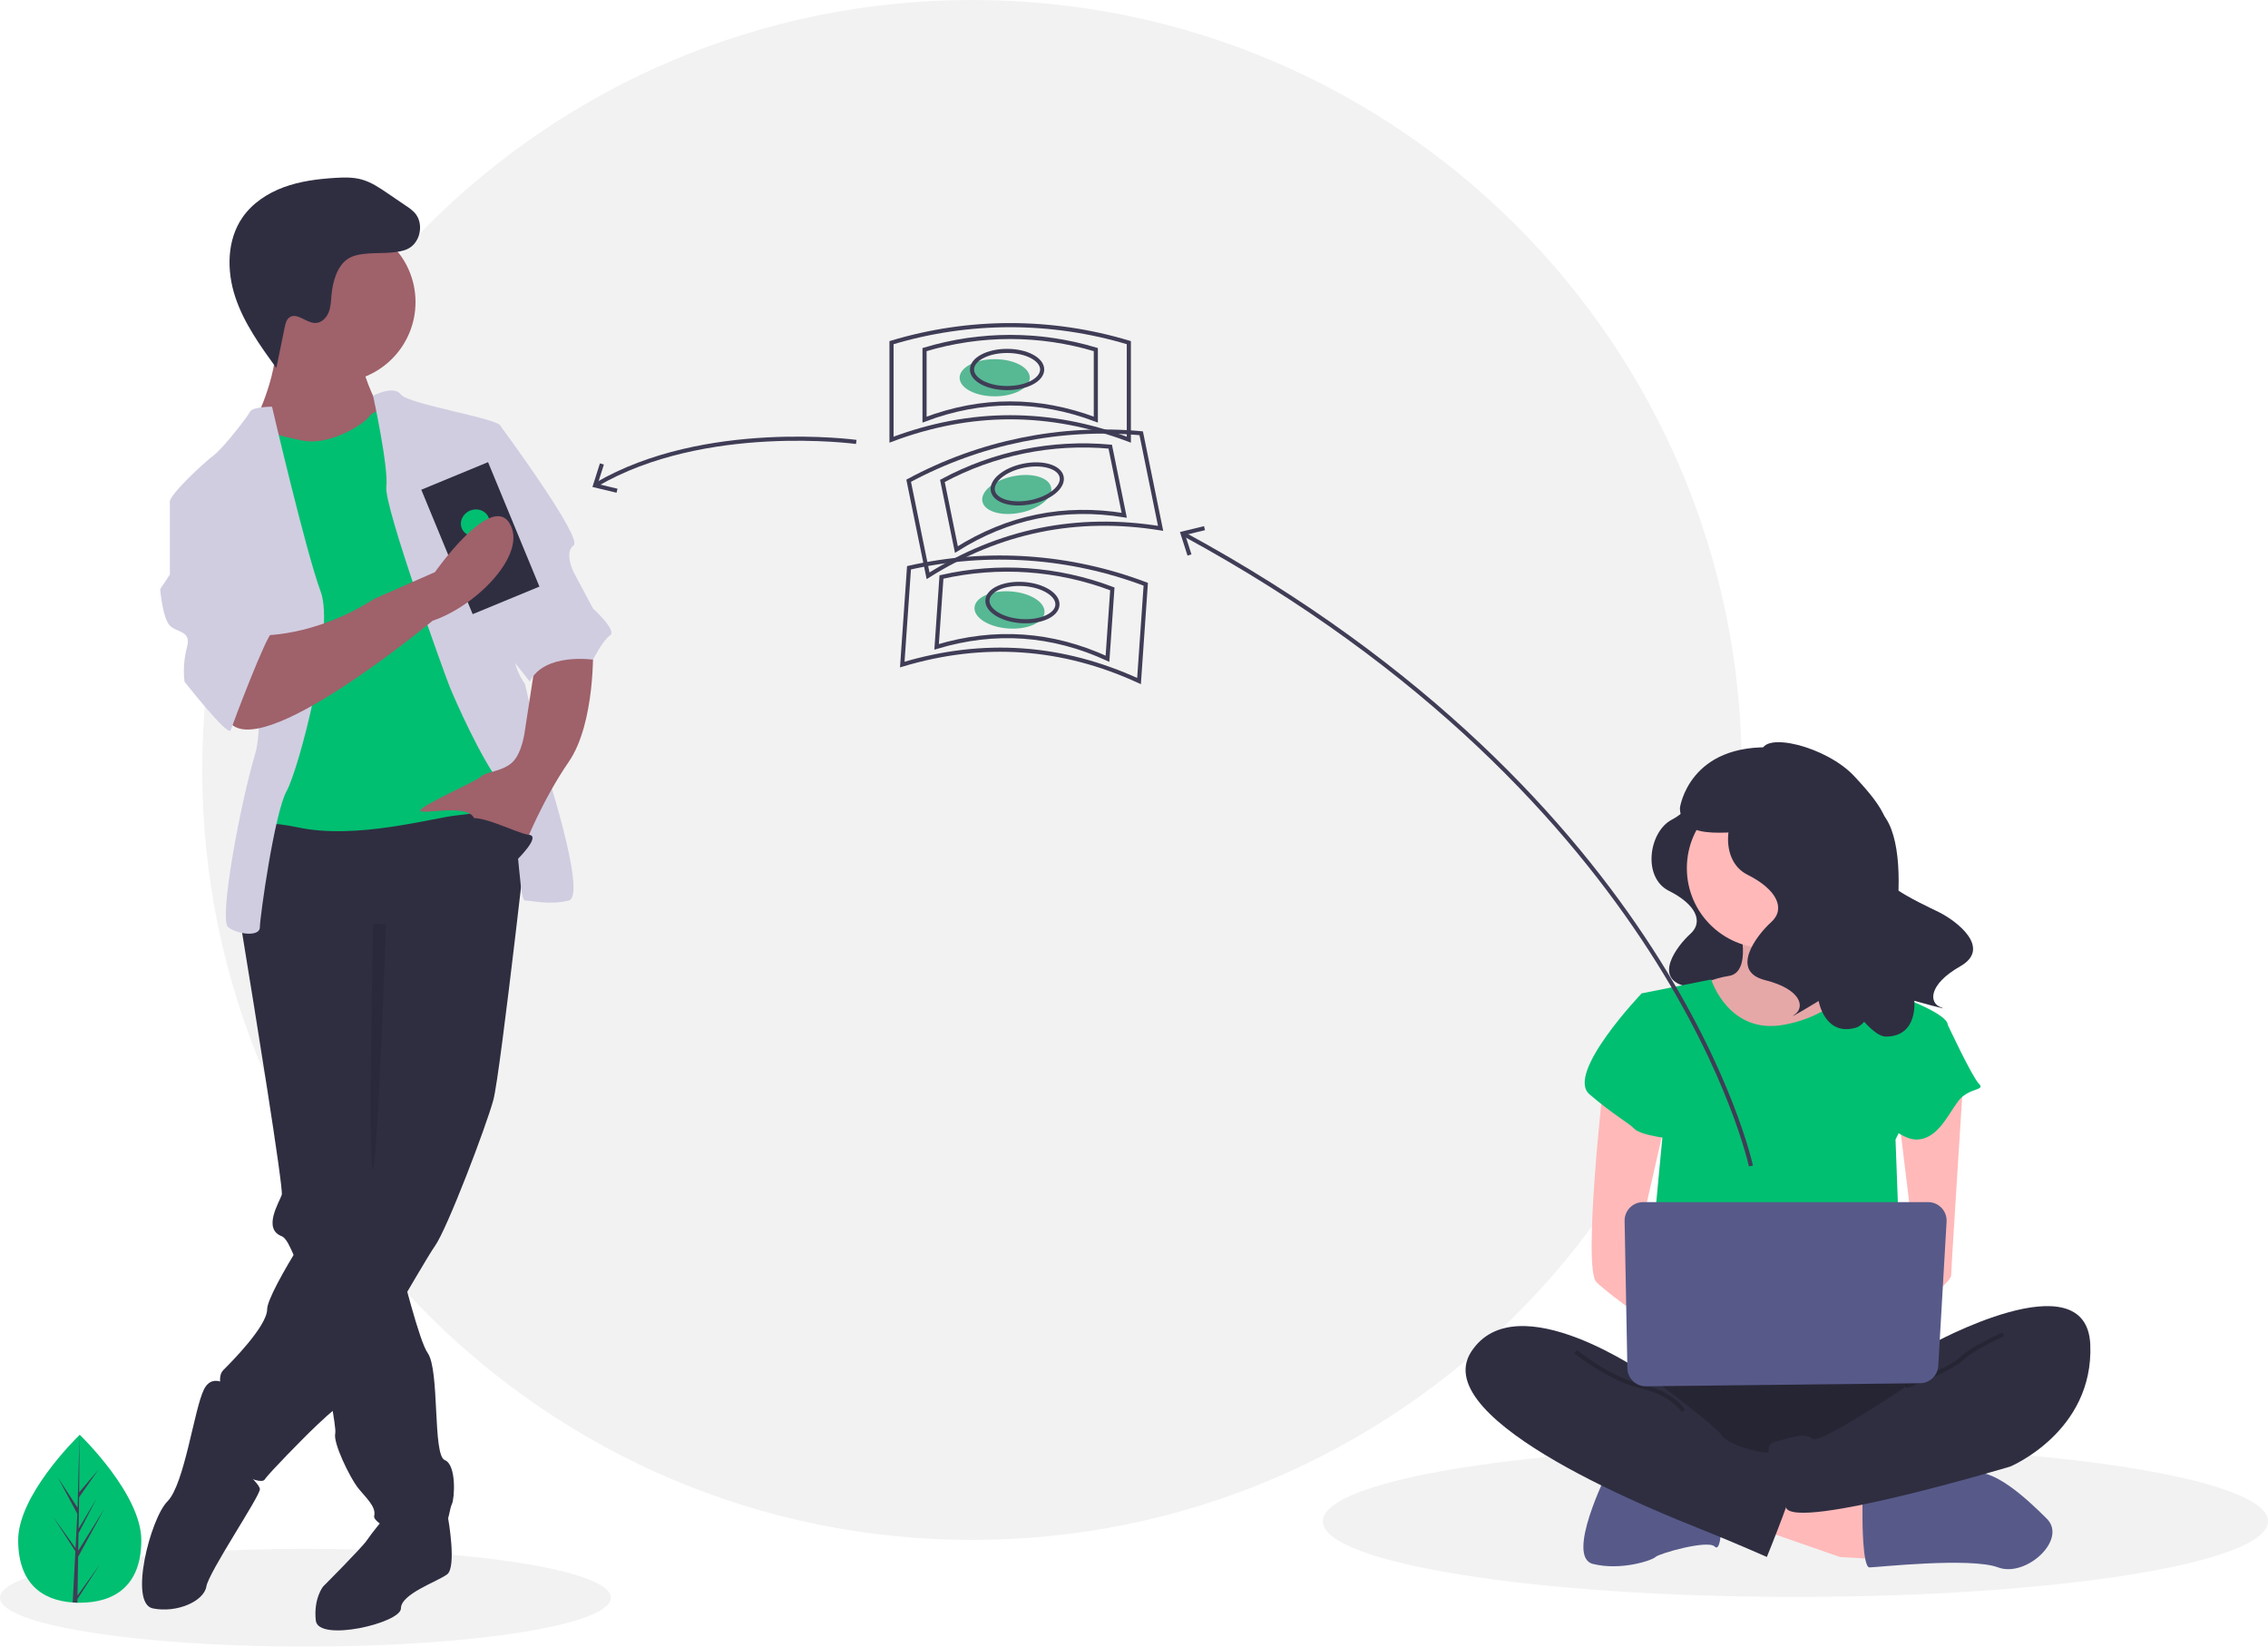
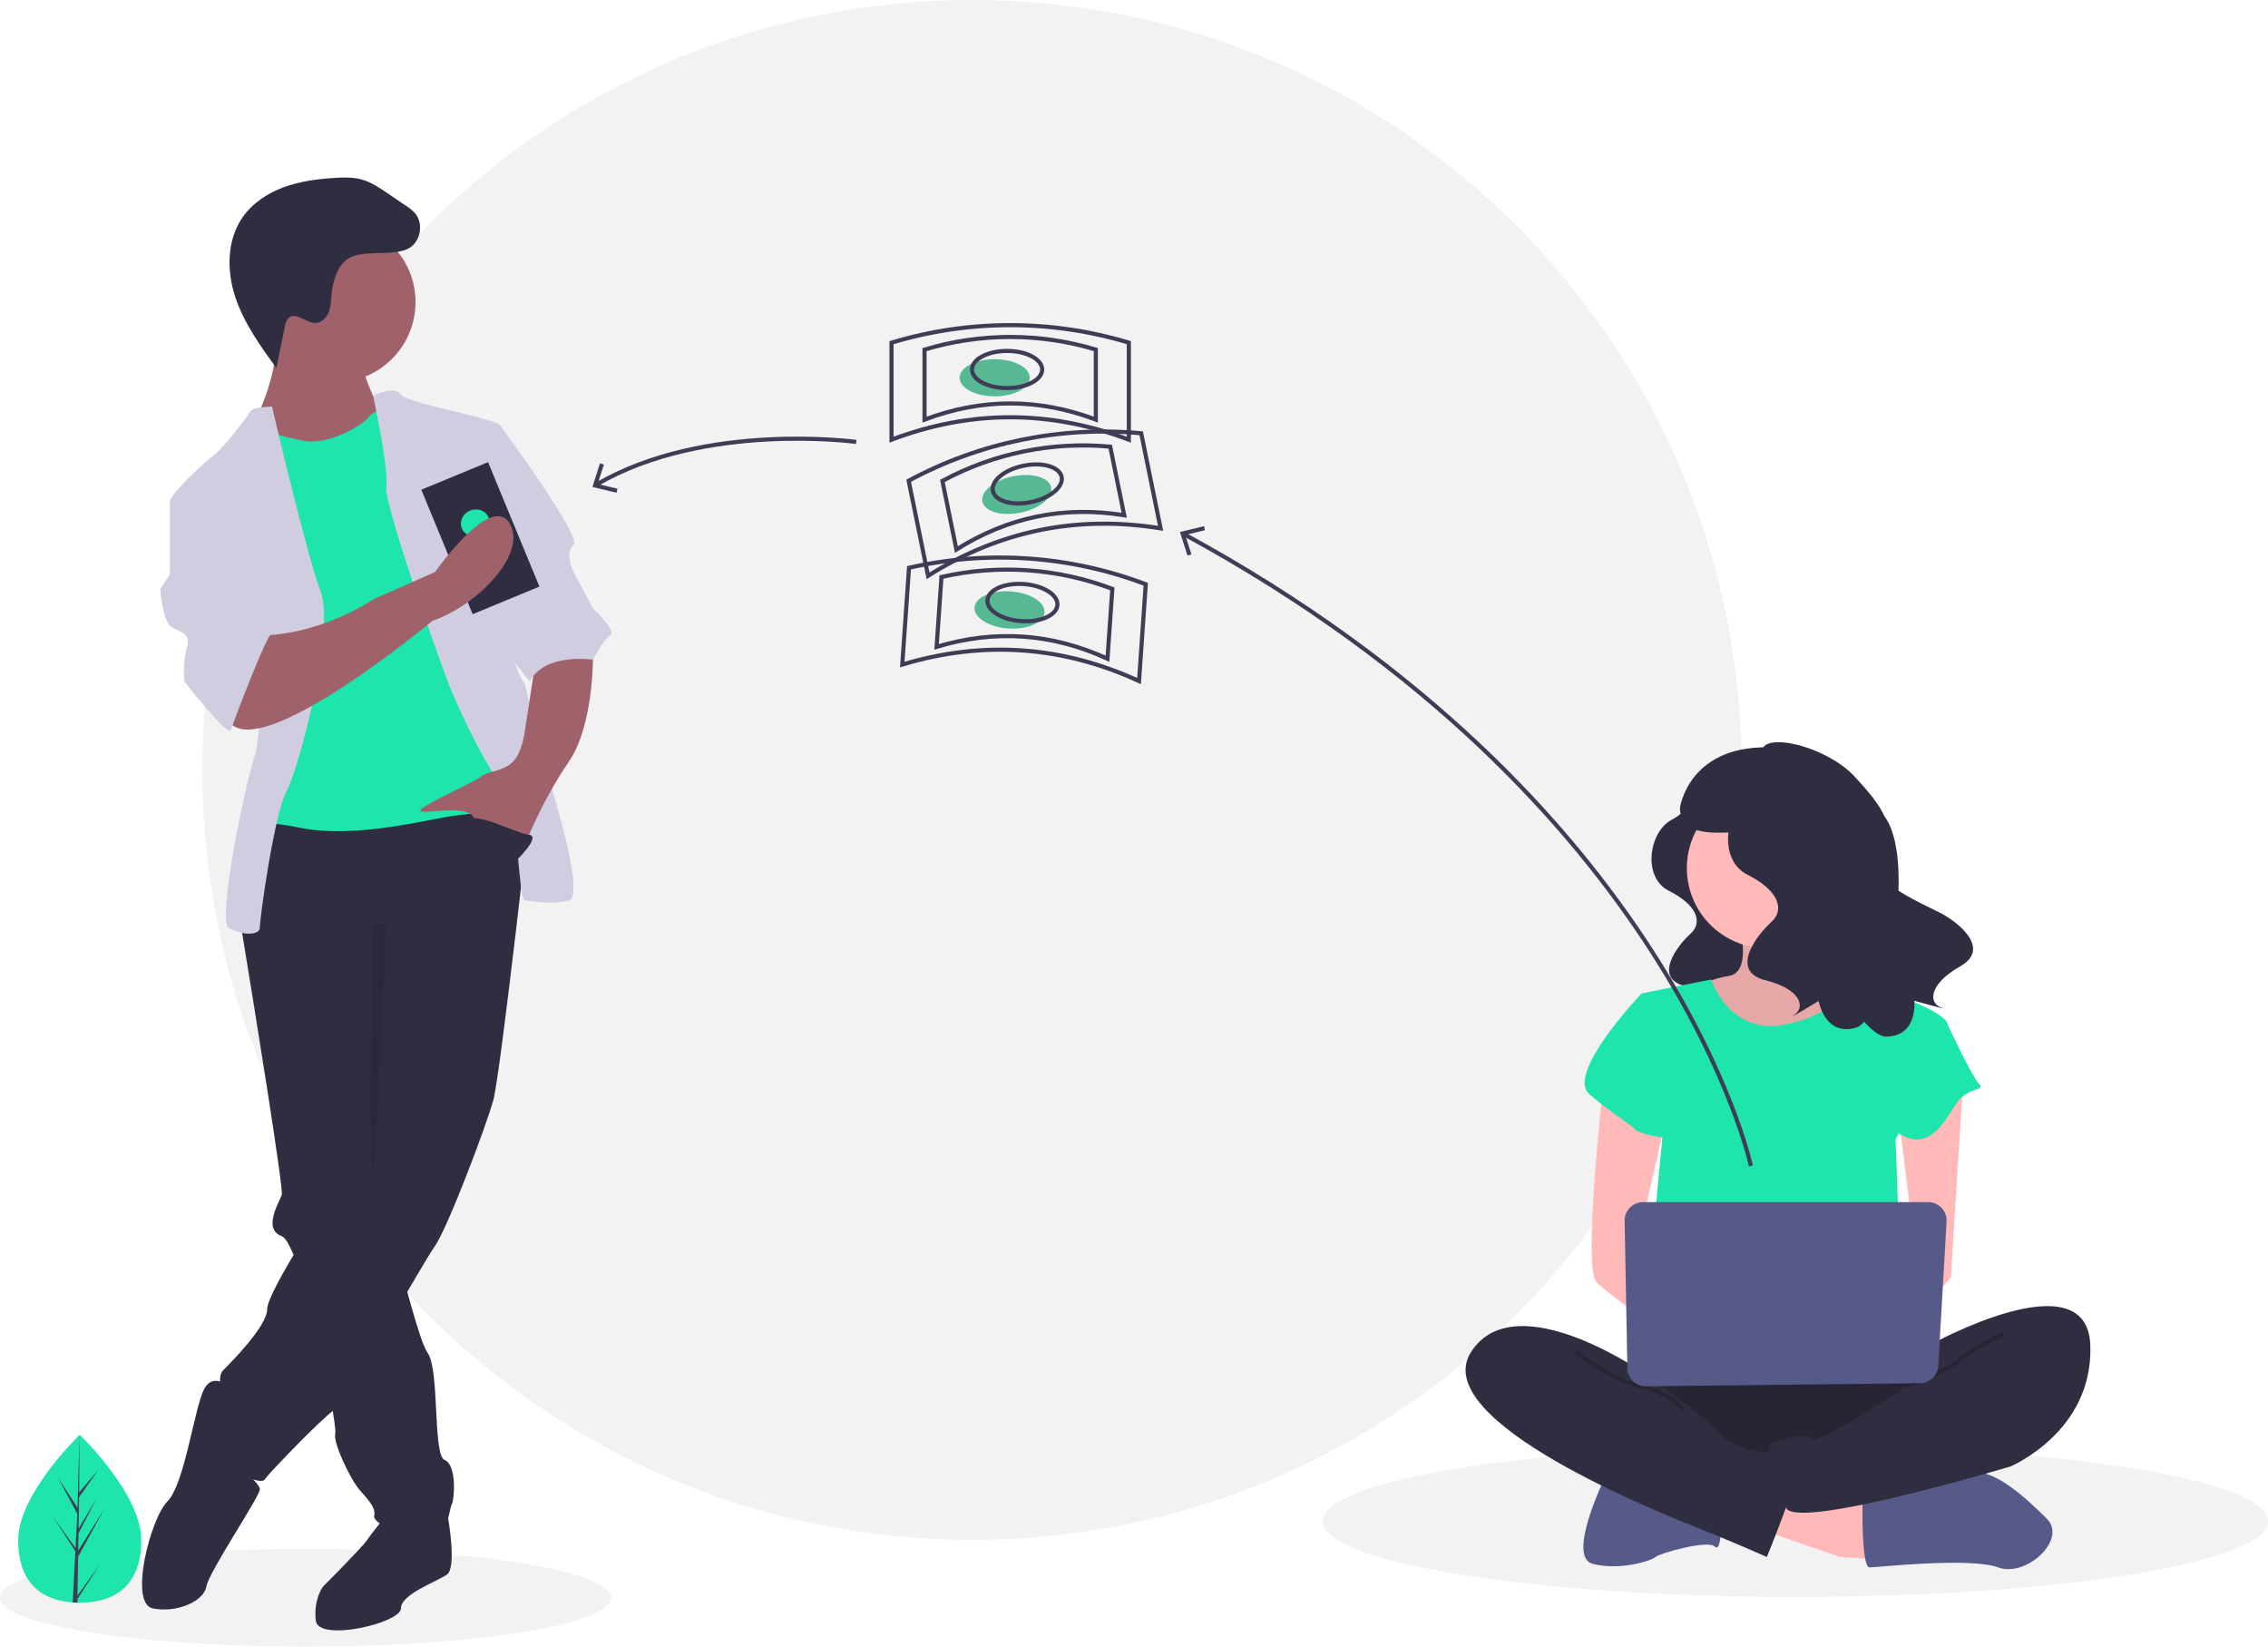
<svg xmlns="http://www.w3.org/2000/svg" id="ecb8a146-dd8f-4f83-ab4e-53bb1469e238" data-name="Layer 1" width="1099" height="797.68" viewBox="0 0 1099 797.68">
  <circle cx="471" cy="373" r="373" fill="#f2f2f2" />
  <ellipse cx="148" cy="774" rx="148" ry="23.68" fill="#f2f2f2" />
  <ellipse cx="870" cy="736.969" rx="229" ry="36.64" fill="#f2f2f2" />
  <path d="M869.62,435.945s1.95,6.499-9.098,12.348-14.297,27.945-1.3,34.443,16.897,14.947,10.398,20.796-18.197,21.446-2.6,25.345,17.547,11.698,12.998,14.947,10.398-5.849,10.398-5.849,2.6,15.597,16.247,11.698,51.99-77.985,32.494-88.383S869.62,435.945,869.62,435.945Z" transform="translate(-50.5 -51.15983)" fill="#2f2e41" />
  <path d="M893.175,498.697s6.741,23.594-5.056,25.279a46.052,46.052,0,0,0-20.224,8.426l21.909,28.65h40.447l25.279-25.279s-33.706-25.279-26.965-40.447S893.175,498.697,893.175,498.697Z" transform="translate(-50.5 -51.15983)" fill="#ffb9b9" />
  <path d="M893.175,498.697s6.741,23.594-5.056,25.279a46.052,46.052,0,0,0-20.224,8.426l21.909,28.65h40.447l25.279-25.279s-33.706-25.279-26.965-40.447S893.175,498.697,893.175,498.697Z" transform="translate(-50.5 -51.15983)" opacity="0.1" />
  <polygon points="852.787 740.779 891.549 754.261 918.513 755.946 916.828 732.352 861.213 715.904 852.787 740.779" fill="#ffb9b9" />
  <path d="M953.003,786.882s0,23.594,3.371,23.594,48.874-5.056,62.356,0,33.706-13.482,23.594-23.594-26.606-25.279-36.897-21.909-52.424,11.797-52.424,11.797Z" transform="translate(-50.5 -51.15983)" fill="#575a89" />
  <path d="M829.134,764.974s-20.224,40.447-6.741,43.818,28.65-1.685,30.335-3.371,25.279-8.426,28.65-5.056,3.371-13.482,3.371-13.482Z" transform="translate(-50.5 -51.15983)" fill="#575a89" />
  <path d="M845.987,709.359s-32.021,43.818-8.426,55.615,136.509,11.797,144.936,0,11.797-48.874,0-52.244S845.987,709.359,845.987,709.359Z" transform="translate(-50.5 -51.15983)" fill="#2f2e41" />
  <path d="M845.987,709.359s-32.021,43.818-8.426,55.615,136.509,11.797,144.936,0,11.797-48.874,0-52.244S845.987,709.359,845.987,709.359Z" transform="translate(-50.5 -51.15983)" opacity="0.2" />
  <circle cx="856.157" cy="420.572" r="38.762" fill="#ffb9b9" />
-   <path d="M845.987,532.403l33.706-6.741s8.426,26.965,35.391,21.909,33.706-21.909,33.706-21.909,20.224,8.426,21.909,8.426,23.594,8.426,23.594,13.482-25.279,55.615-25.279,55.615l3.371,91.006-124.712-3.371,8.426-89.321Z" transform="translate(-50.5 -51.15983)" fill="#01bf71" />
+   <path d="M845.987,532.403l33.706-6.741s8.426,26.965,35.391,21.909,33.706-21.909,33.706-21.909,20.224,8.426,21.909,8.426,23.594,8.426,23.594,13.482-25.279,55.615-25.279,55.615l3.371,91.006-124.712-3.371,8.426-89.321Z" transform="translate(-50.5 -51.15983)" fill="#1ee5ab" />
  <path d="M827.449,576.22s-10.112,89.321-3.371,96.062,33.706,25.279,33.706,25.279V677.338l-13.482-25.279,13.482-58.985Z" transform="translate(-50.5 -51.15983)" fill="#ffb9b9" />
  <path d="M1001.877,573.692s-5.899,91.849-5.899,95.219-15.168,15.168-20.224,15.168-8.426-8.426-8.426-8.426l11.797-13.482-8.426-69.097Z" transform="translate(-50.5 -51.15983)" fill="#ffb9b9" />
  <path d="M985.866,702.618s75.838-42.132,77.524,0-38.762,58.985-38.762,58.985-104.488,31.332-108.702,19.879-12.64-29.991-5.899-31.676,15.168-5.056,18.538-1.685,45.503-25.279,45.503-25.279Z" transform="translate(-50.5 -51.15983)" fill="#2f2e41" />
  <path d="M1021.258,697.562s-15.168,6.741-20.224,11.797-26.965,13.482-26.965,13.482" transform="translate(-50.5 -51.15983)" fill="none" stroke="#000" stroke-miterlimit="10" stroke-width="2" opacity="0.2" />
-   <path d="M856.099,535.773l-10.112-3.371s-37.077,38.762-25.279,48.874,18.538,13.482,21.909,16.853,20.224,5.056,20.224,5.056Z" transform="translate(-50.5 -51.15983)" fill="#01bf71" />
-   <path d="M979.125,544.2l15.168,3.371s11.797,25.279,15.168,28.65-5.056,1.685-10.112,8.426-10.112,18.538-20.224,18.538-23.594-16.853-23.594-16.853Z" transform="translate(-50.5 -51.15983)" fill="#01bf71" />
+   <path d="M856.099,535.773l-10.112-3.371s-37.077,38.762-25.279,48.874,18.538,13.482,21.909,16.853,20.224,5.056,20.224,5.056Z" transform="translate(-50.5 -51.15983)" fill="#1ee5ab" />
+   <path d="M979.125,544.2l15.168,3.371s11.797,25.279,15.168,28.65-5.056,1.685-10.112,8.426-10.112,18.538-20.224,18.538-23.594-16.853-23.594-16.853Z" transform="translate(-50.5 -51.15983)" fill="#1ee5ab" />
  <path d="M849.357,717.785s-64.041-45.503-85.95-11.797,94.377,79.209,111.23,85.95,32.021,13.482,32.021,13.482,15.168-37.077,15.168-43.818-11.797-6.741-15.168-6.741-18.538-3.371-21.909-8.426S849.357,717.785,849.357,717.785Z" transform="translate(-50.5 -51.15983)" fill="#2f2e41" />
  <path d="M813.966,705.988s16.853,13.482,32.021,16.853,20.224,11.797,20.224,11.797" transform="translate(-50.5 -51.15983)" fill="none" stroke="#000" stroke-miterlimit="10" stroke-width="2" opacity="0.2" />
  <path d="M837.732,642.622l1.346,71.356a8.933,8.933,0,0,0,9.032,8.764l132.79-1.492a8.933,8.933,0,0,0,8.818-8.418l4.031-69.864a8.933,8.933,0,0,0-8.918-9.447H846.663A8.933,8.933,0,0,0,837.732,642.622Z" transform="translate(-50.5 -51.15983)" fill="#575a89" />
  <path d="M908.728,423.04s2.16,7.199-10.079,13.679-15.839,30.957-1.44,38.157,18.718,16.558,11.519,23.038-20.158,23.758-2.88,28.077,19.438,12.959,14.399,16.558,11.519-6.479,11.519-6.479,2.88,17.278,17.998,12.959,30.203-82.84,13.35-103.064C947.445,427.16,908.728,423.04,908.728,423.04Z" transform="translate(-50.5 -51.15983)" fill="#2f2e41" />
  <path d="M904.13,415.629c.003-10.547,31.559-2.969,45.088,11.758,9.369,10.198,23.599,25.54,11.674,36.355s20.439,24.992,29.119,29.29,25.817,17.443,10.343,26.261-15.224,17.72-9.401,19.827-12.839-3.134-12.839-3.134,1.885,17.415-13.838,17.332-60.832-86.494-50.056-110.513C924.24,420.473,904.13,415.629,904.13,415.629Z" transform="translate(-50.5 -51.15983)" fill="#2f2e41" />
  <path d="M910.965,413.318c-42.198-2.541-46.433,29.223-46.433,29.223.292,18.382,29.483,9.425,37.59,12.165,9.781-7.036,28.636-20.35,42.12-29.851A63.774,63.774,0,0,0,910.965,413.318Z" transform="translate(-50.5 -51.15983)" fill="#2f2e41" />
  <path d="M898.942,616.008S861.09,438.609,624.169,309.92" transform="translate(-50.5 -51.15983)" fill="none" stroke="#3f3d56" stroke-miterlimit="10" stroke-width="2" />
  <polygon points="583.431 254.891 583.905 256.836 574.322 259.16 577.341 268.549 575.435 269.16 571.76 257.724 583.431 254.891" fill="#3f3d56" />
-   <path d="M118.973,797.271c0,22.469-13.356,30.314-29.834,30.314q-.573,0-1.143-.013c-.763-.016-1.52-.053-2.267-.104-14.871-1.052-26.424-9.301-26.424-30.197,0-21.625,27.634-48.912,29.71-50.932l.004-.004c.08-.078.12-.116.12-.116S118.973,774.803,118.973,797.271Z" transform="translate(-50.5 -51.15983)" fill="#01bf71" />
+   <path d="M118.973,797.271c0,22.469-13.356,30.314-29.834,30.314q-.573,0-1.143-.013c-.763-.016-1.52-.053-2.267-.104-14.871-1.052-26.424-9.301-26.424-30.197,0-21.625,27.634-48.912,29.71-50.932l.004-.004c.08-.078.12-.116.12-.116S118.973,774.803,118.973,797.271Z" transform="translate(-50.5 -51.15983)" fill="#1ee5ab" />
  <path d="M88.052,824.148,98.964,808.901,88.025,825.822l-.029,1.75c-.763-.016-1.52-.053-2.267-.104l1.176-22.479-.009-.175.02-.033.111-2.123L76.061,785.696,87.062,801.067l.025.451.889-16.985-9.388-17.528,9.503,14.547.925-35.212.004-.12v.116L88.865,774.103l9.347-11.008L88.827,776.495l-.247,15.207,8.727-14.594-8.763,16.832-.138,8.454,12.669-20.313-12.717,23.263Z" transform="translate(-50.5 -51.15983)" fill="#3f3d56" />
  <path d="M261.273,791.45l6.382-4.741s4.224,23.597-.489,27.132-22.391,9.428-22.391,16.498-40.068,16.498-41.246,5.892,3.535-16.498,3.535-16.498,18.855-18.855,21.212-22.391,8.249-10.606,8.249-10.606Z" transform="translate(-50.5 -51.15983)" fill="#2f2e41" />
  <path d="M166.996,498.014s.177,1.037.483,2.934c.283,1.685.672,4.066,1.143,7,4.95,30.204,19.386,119.119,18.408,122.053-1.178,3.535-9.428,16.498,0,20.034.907.342,1.886,1.449,2.934,3.194a68.494,68.494,0,0,1,4.985,11.761c5.621,16.31,11.632,42.413,15.108,60.49,1.52,7.943,2.557,14.33,2.864,17.677a9.612,9.612,0,0,1,.035,2.333c-1.178,4.714,7.071,21.212,10.606,25.926s9.428,9.428,8.249,14.142,29.462,17.677,32.997,9.428,3.535-12.963,4.714-15.32,2.357-18.855-3.535-21.212-2.357-43.603-8.249-51.852c-1.968-2.746-4.973-12.044-8.12-23.227-1.237-4.384-2.487-9.051-3.712-13.729-4.973-19.174-9.38-38.465-9.38-38.465L237.704,493.3l-64.815-8.249-1.662,3.665-3.312,7.271Z" transform="translate(-50.5 -51.15983)" fill="#2f2e41" />
  <path d="M163.461,724.278s-9.428-9.428-14.142,0-9.428,45.96-17.677,54.209-18.855,49.495-7.071,51.852,24.748-3.535,25.926-10.606S176.424,776.13,176.424,772.595s-16.498-16.498-16.498-16.498Z" transform="translate(-50.5 -51.15983)" fill="#2f2e41" />
  <path d="M308.412,433.198s-15.32,137.88-18.855,150.843-22.391,62.458-28.283,70.708-43.603,75.422-48.317,78.957-14.142,12.963-14.142,12.963-17.677,17.677-20.034,21.212-22.391-7.071-23.569-14.142,1.178-18.855,2.357-23.569-2.357-11.785,1.178-15.32,21.212-21.212,21.212-29.462,30.64-56.566,42.425-67.172,9.428-28.283,9.428-28.283V518.047l-64.815-20.034s3.535-56.566,11.785-56.566S295.449,422.592,308.412,433.198Z" transform="translate(-50.5 -51.15983)" fill="#2f2e41" />
  <circle cx="162.456" cy="146.346" r="38.889" fill="#9f616a" />
  <path d="M225.919,228.146s4.714,17.677,10.606,22.391-15.32,24.748-15.32,24.748l-40.068,2.357-7.071-22.391s12.963-25.926,9.428-42.425S225.919,228.146,225.919,228.146Z" transform="translate(-50.5 -51.15983)" fill="#9f616a" />
-   <path d="M242.418,248.18s-10.606,1.178-12.963,4.714-18.855,14.142-31.818,11.785-21.212-5.892-23.569-4.714-7.071,25.926-7.071,25.926l12.963,37.711-2.357,103.705-3.535,28.283s-7.071-9.428,21.212-3.535,64.815-4.714,76.6-5.892,31.818-4.714,32.997-11.785-3.535-32.997-3.535-32.997l-18.855-78.957-11.785-42.425Z" transform="translate(-50.5 -51.15983)" fill="#01bf71" />
+   <path d="M242.418,248.18s-10.606,1.178-12.963,4.714-18.855,14.142-31.818,11.785-21.212-5.892-23.569-4.714-7.071,25.926-7.071,25.926l12.963,37.711-2.357,103.705-3.535,28.283s-7.071-9.428,21.212-3.535,64.815-4.714,76.6-5.892,31.818-4.714,32.997-11.785-3.535-32.997-3.535-32.997l-18.855-78.957-11.785-42.425Z" transform="translate(-50.5 -51.15983)" fill="#1ee5ab" />
  <path d="M231.271,242.861s9.968-5.287,13.504-.573,48.317,11.785,48.317,15.32,9.428,98.991,7.071,107.24,4.714,17.677,4.714,17.677l8.249,35.354s22.391,67.172,12.963,69.529-17.677,0-21.212,0-2.357-44.782-11.785-56.566-22.391-41.246-24.748-47.138-31.818-87.206-30.64-96.634S231.271,242.861,231.271,242.861Z" transform="translate(-50.5 -51.15983)" fill="#d0cde1" />
  <path d="M182.316,248.18s-9.428,0-10.606,2.357S158.747,268.214,154.033,271.749,132.821,290.604,132.821,294.14s34.175,29.462,34.175,29.462,14.142,69.529,7.071,93.098-17.677,80.135-12.963,83.671,15.32,4.714,15.32,0,7.071-55.388,12.963-65.994,23.569-77.778,16.498-96.634S182.316,248.18,182.316,248.18Z" transform="translate(-50.5 -51.15983)" fill="#d0cde1" />
  <path d="M337.873,364.847s1.178,36.532-11.785,55.388-21.212,40.068-21.212,40.068-21.212-5.892-24.748-12.963-25.926-1.178-25.926-3.535,27.105-14.142,29.462-16.498,10.606-2.357,15.32-7.071,5.892-15.32,5.892-15.32l4.714-30.64Z" transform="translate(-50.5 -51.15983)" fill="#9f616a" />
  <path d="M239.741,173.528c2.992-.272,6.077-.571,8.721-1.997,5.925-3.195,7.496-12.294,2.986-17.291a22.344,22.344,0,0,0-4.143-3.331l-8.958-6.097c-3.962-2.697-8.017-5.437-12.638-6.709-4.179-1.15-8.594-1.032-12.92-.763-8.399.522-16.849,1.6-24.749,4.5s-15.268,7.751-20.052,14.673c-7.585,10.974-7.689,25.775-3.511,38.444s12.112,23.701,19.931,34.51l4.057-19.795c.361-1.763.829-3.695,2.295-4.739,3.645-2.593,8.103,2.731,12.576,2.697,2.874-.022,5.287-2.386,6.376-5.046s1.161-5.605,1.413-8.468c.534-6.064,2.653-14.502,8.396-17.847C224.872,173.153,233.726,174.074,239.741,173.528Z" transform="translate(-50.5 -51.15983)" fill="#2f2e41" />
  <path d="M237.56,498.965s-3.98,115.127-6.337,118.663,0-119.025,0-119.025Z" transform="translate(-50.5 -51.15983)" opacity="0.1" />
  <path d="M283.664,257.607h9.428s40.068,54.209,35.354,57.745,0,12.963,0,12.963l9.428,17.677s11.785,10.606,8.249,12.963-8.249,11.785-8.249,11.785-23.569-3.535-30.64,10.606L291.949,362.05Z" transform="translate(-50.5 -51.15983)" fill="#d0cde1" />
  <rect x="265.768" y="279.254" width="35" height="65.224" transform="translate(-148.0884 80.56853) rotate(-22.43787)" fill="#2f2e41" />
-   <ellipse cx="280.75" cy="304.458" rx="7" ry="6.431" transform="translate(-145.4514 79.04643) rotate(-22.43785)" fill="#01bf71" />
+   <ellipse cx="280.75" cy="304.458" rx="7" ry="6.431" transform="translate(-145.4514 79.04643) rotate(-22.43785)" fill="#1ee5ab" />
  <path d="M260.095,351.884s-84.849,70.708-98.991,48.317,15.32-41.246,15.32-41.246,25.926,1.178,55.388-17.677l29.462-12.963s26.896-38.399,36.061-23.777S281.69,344.608,260.095,351.884Z" transform="translate(-50.5 -51.15983)" fill="#9f616a" />
  <path d="M145.784,289.426,132.821,294.14v35.354l-4.714,7.071s1.178,14.142,4.714,17.677,10.606,2.357,8.249,10.606a44.667,44.667,0,0,0-1.178,16.498s21.212,27.105,22.391,23.569,17.677-47.138,20.034-47.138-23.569-68.351-23.569-68.351Z" transform="translate(-50.5 -51.15983)" fill="#d0cde1" />
  <path d="M300.752,467.963s12.185-11.785,6.093-12.374-27.305-12.374-30.84-6.482S300.752,467.963,300.752,467.963Z" transform="translate(-50.5 -51.15983)" fill="#2f2e41" />
  <ellipse cx="482" cy="183" rx="17" ry="9" fill="#57b894" />
  <path d="M597.5,264.16q-57.5-21.717-115,0v-47a199.038,199.038,0,0,1,115,0Z" transform="translate(-50.5 -51.15983)" fill="none" stroke="#3f3d56" stroke-miterlimit="10" stroke-width="2" />
  <path d="M581.5,254.44q-41.5-15.674-83,0V220.519a143.653,143.653,0,0,1,83,0Z" transform="translate(-50.5 -51.15983)" fill="none" stroke="#3f3d56" stroke-miterlimit="10" stroke-width="2" />
  <ellipse cx="488" cy="179" rx="17" ry="9" fill="none" stroke="#3f3d56" stroke-miterlimit="10" stroke-width="2" />
  <ellipse cx="543.2" cy="290.706" rx="17" ry="9" transform="translate(-97.66163 63.33821) rotate(-11.53546)" fill="#57b894" />
  <path d="M612.886,307.101q-60.681-9.779-112.677,22.997l-9.399-46.051a199.038,199.038,0,0,1,112.677-22.997Z" transform="translate(-50.5 -51.15983)" fill="none" stroke="#3f3d56" stroke-miterlimit="10" stroke-width="2" />
  <path d="M595.266,300.777q-43.796-7.058-81.323,16.598L507.159,284.139a143.653,143.653,0,0,1,81.323-16.598Z" transform="translate(-50.5 -51.15983)" fill="none" stroke="#3f3d56" stroke-miterlimit="10" stroke-width="2" />
  <ellipse cx="548.279" cy="285.587" rx="17" ry="9" transform="translate(-96.53536 64.25047) rotate(-11.53546)" fill="none" stroke="#3f3d56" stroke-miterlimit="10" stroke-width="2" />
  <ellipse cx="539.675" cy="346.645" rx="9" ry="17" transform="translate(105.9025 809.7943) rotate(-86.0194)" fill="#57b894" />
  <path d="M602.435,381.085q-55.854-25.656-114.723-7.983l3.263-46.887a199.038,199.038,0,0,1,114.723,7.983Z" transform="translate(-50.5 -51.15983)" fill="none" stroke="#3f3d56" stroke-miterlimit="10" stroke-width="2" />
  <path d="M587.149,370.278Q546.837,351.761,504.349,364.516l2.355-33.84a143.653,143.653,0,0,1,82.8,5.762Z" transform="translate(-50.5 -51.15983)" fill="none" stroke="#3f3d56" stroke-miterlimit="10" stroke-width="2" />
  <ellipse cx="545.938" cy="343.071" rx="9" ry="17" transform="translate(115.2961 812.7167) rotate(-86.0194)" fill="none" stroke="#3f3d56" stroke-miterlimit="10" stroke-width="2" />
  <path d="M465.422,265.251s-73.496-10.055-125.982,20.704" transform="translate(-50.5 -51.15983)" fill="none" stroke="#3f3d56" stroke-miterlimit="10" stroke-width="2" />
  <polygon points="290.708 224.459 292.617 225.063 289.633 234.462 299.227 236.751 298.76 238.698 287.077 235.907 290.708 224.459" fill="#3f3d56" />
</svg>
